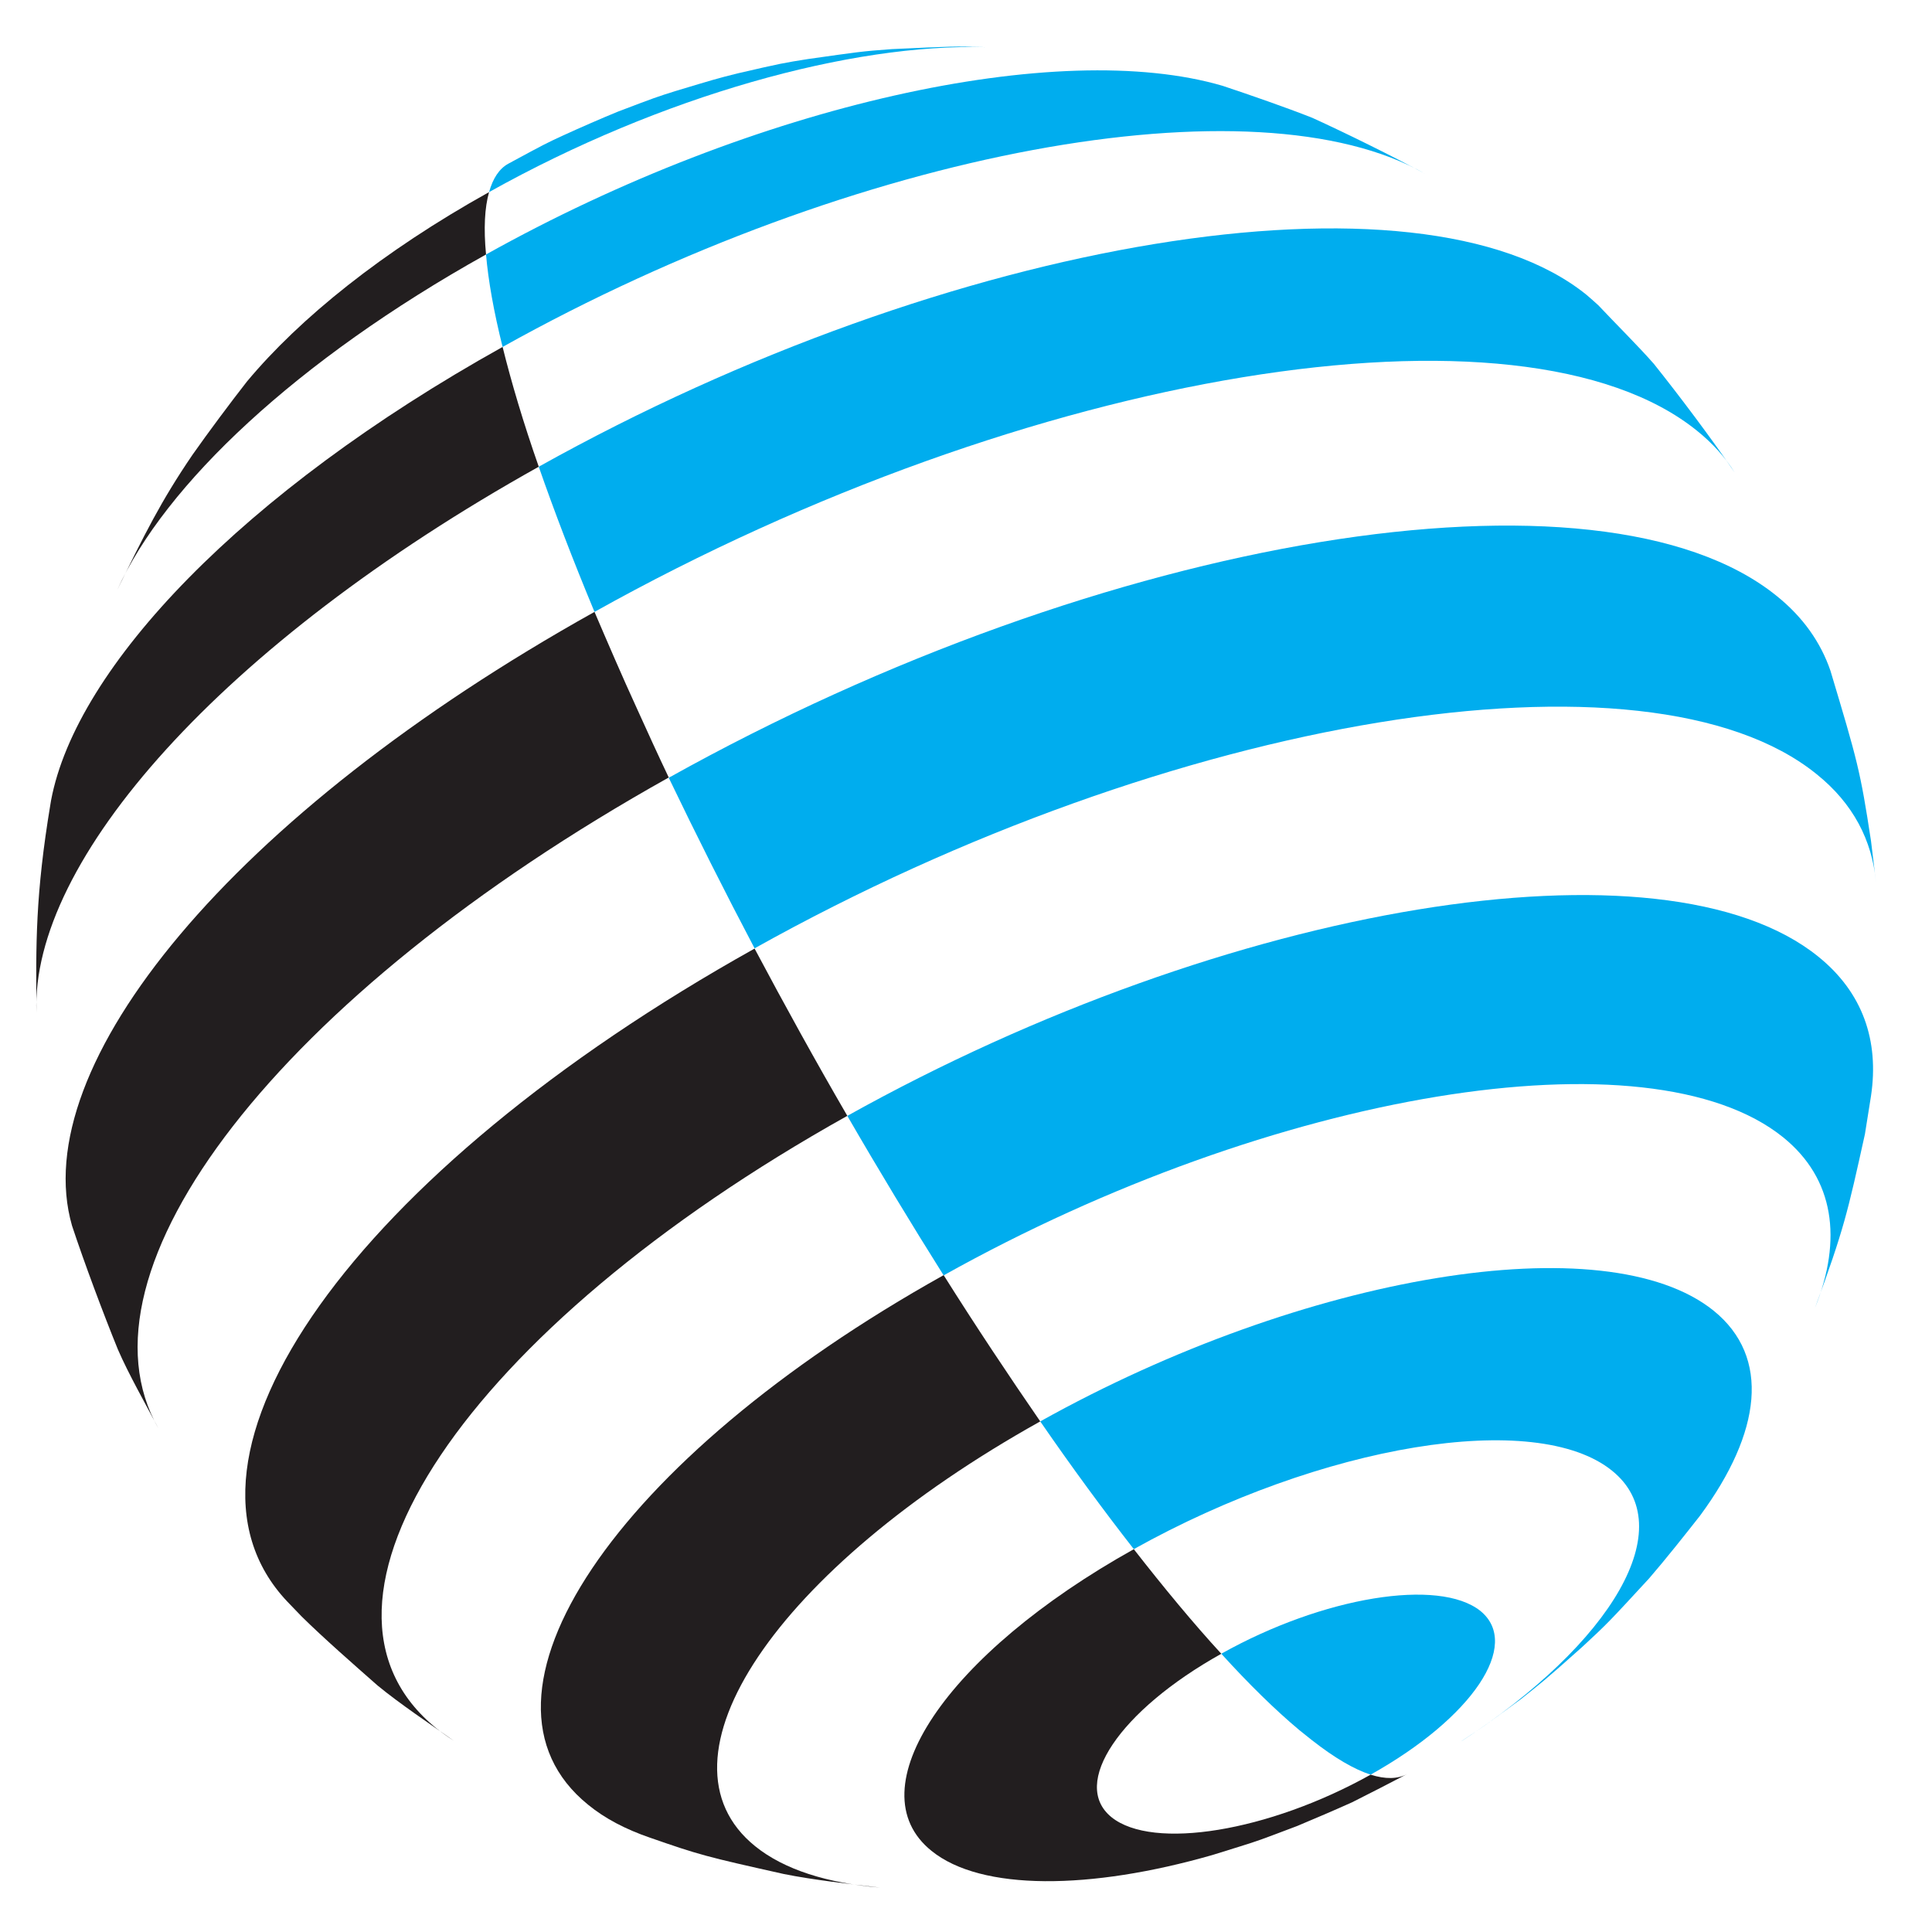
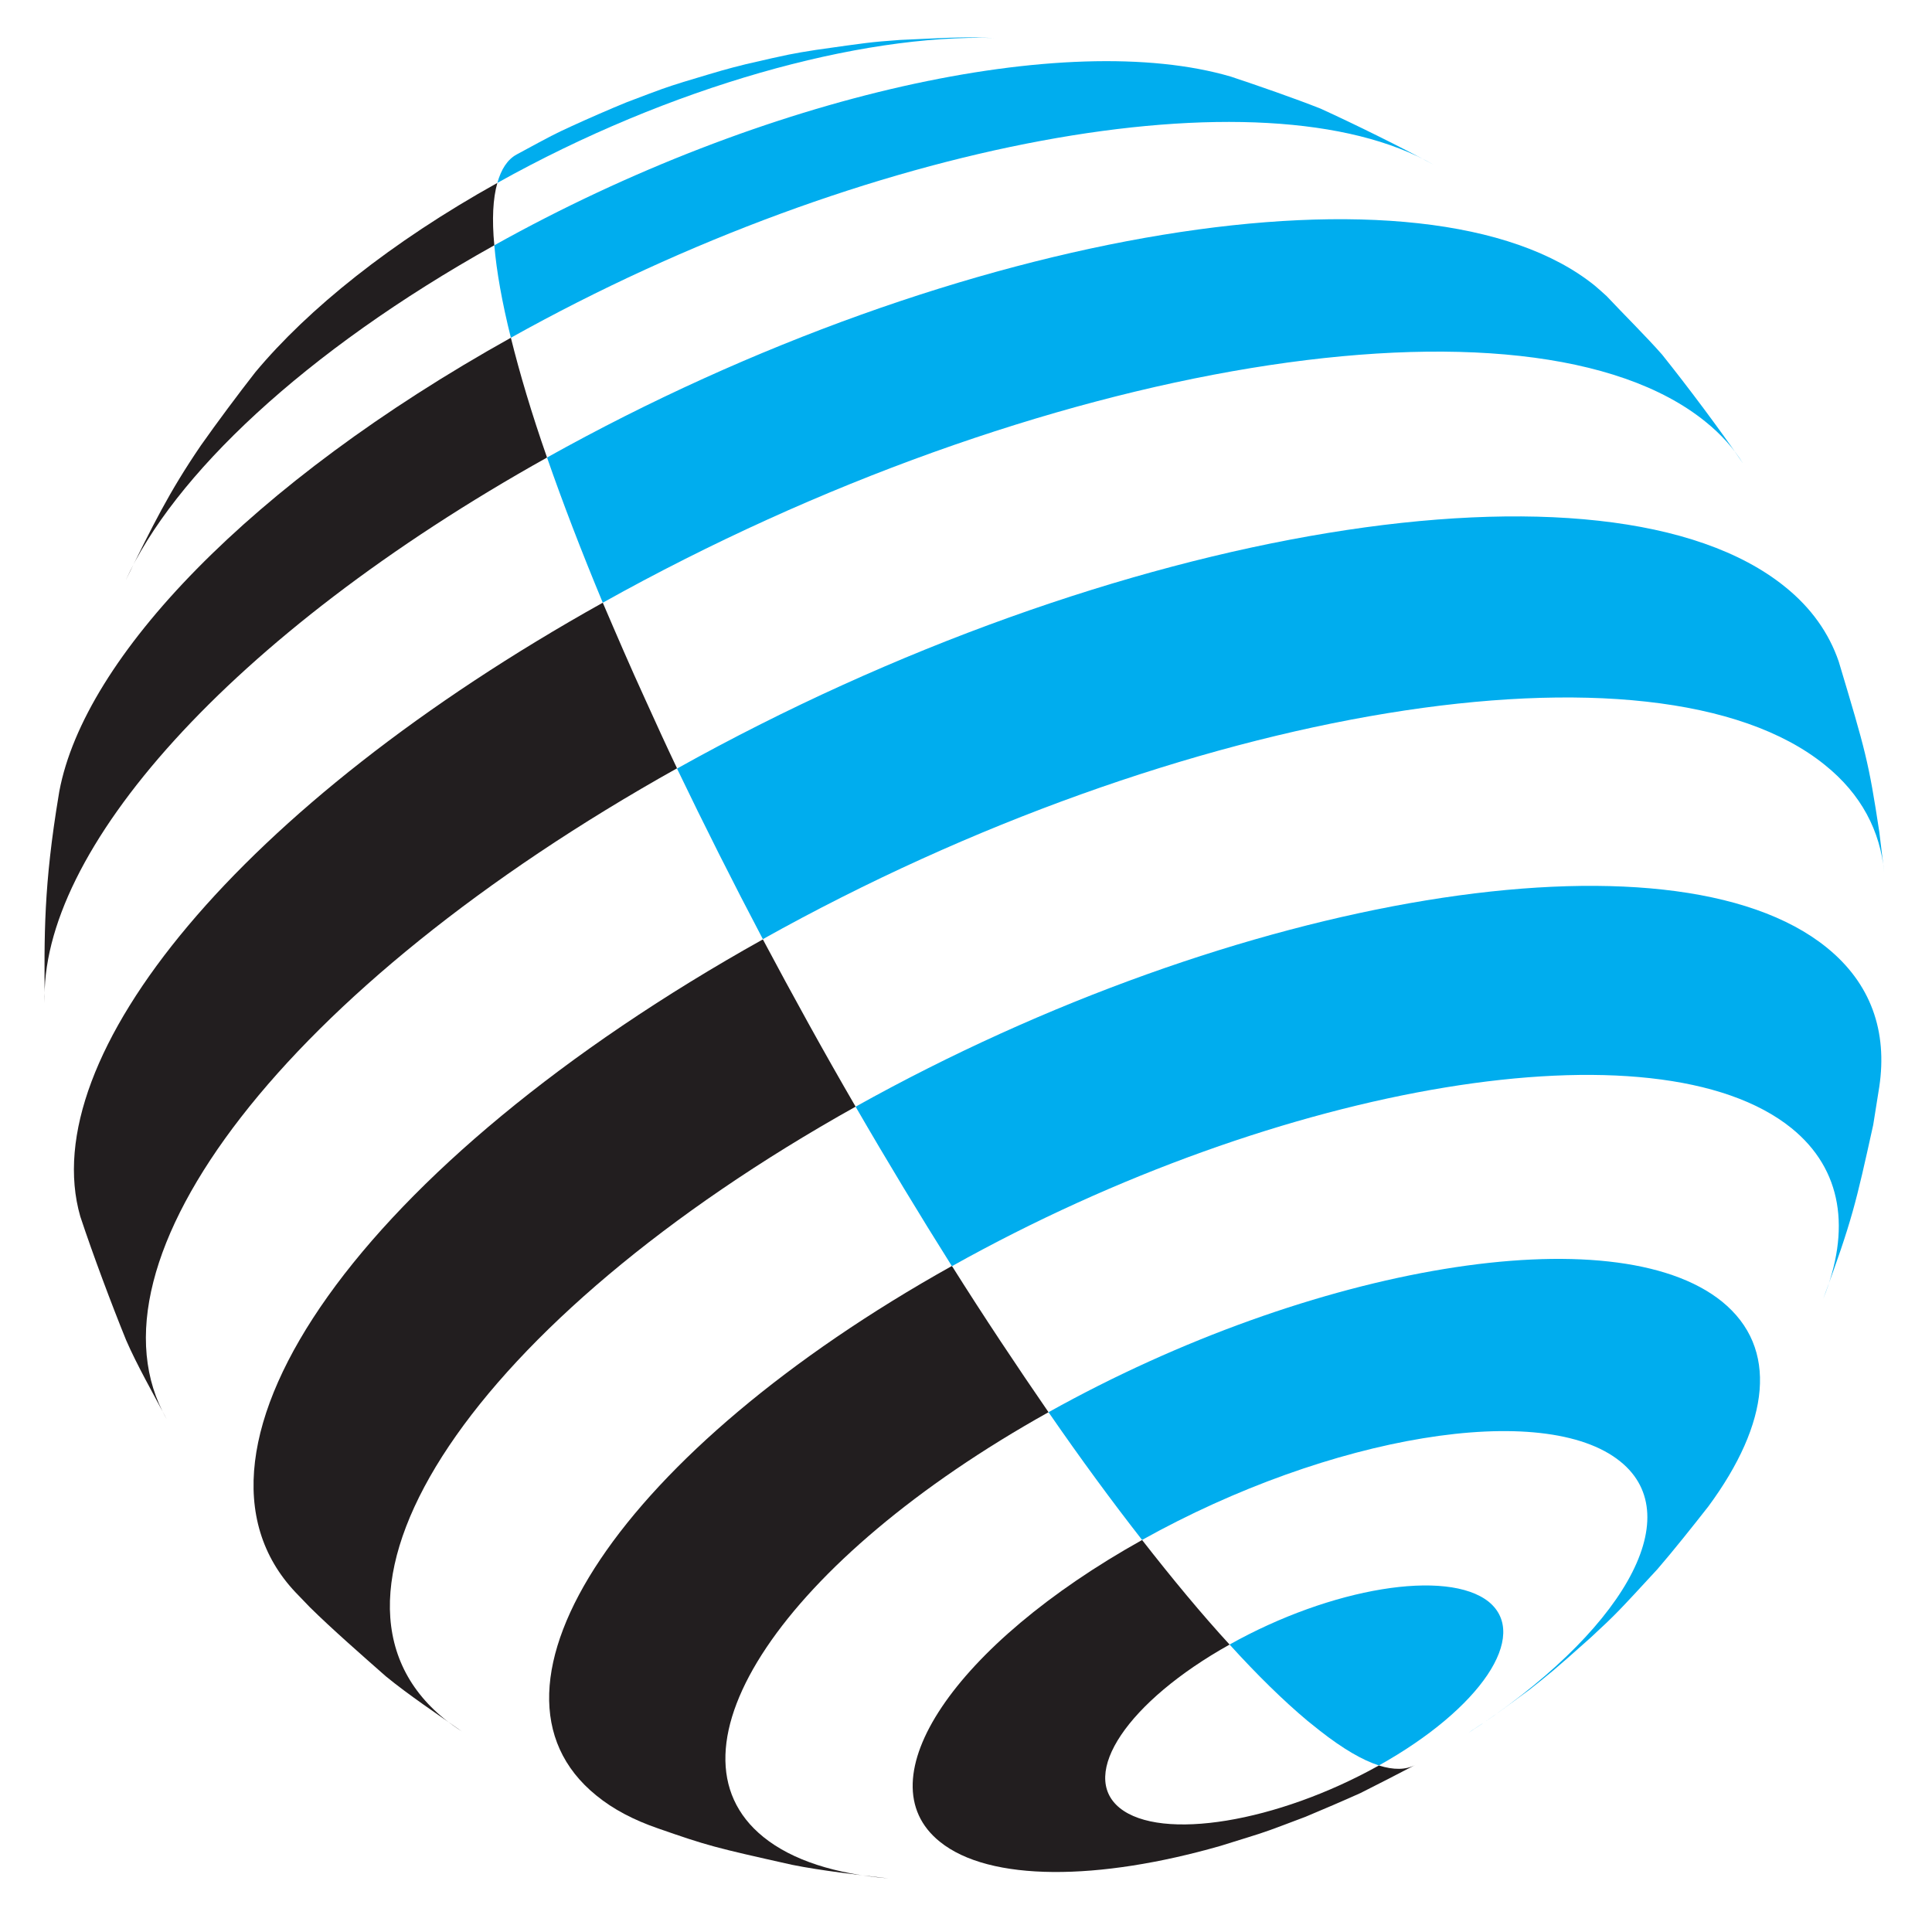
- <svg xmlns="http://www.w3.org/2000/svg" version="1.1" id="Layer_1" x="0px" y="0px" width="70px" height="70px" viewBox="0.3 -0.333 70 70" enable-background="new 0.3 -0.333 70 70" xml:space="preserve">
+ <svg xmlns="http://www.w3.org/2000/svg" version="1.1" id="Layer_1" x="0px" y="0px" width="70px" height="70px" viewBox="0 0 70 70" enable-background="new 0 0 70 70" xml:space="preserve">
  <g>
    <g>
      <path fill="#00ADEE" d="M44.55,59.585c3.69-2.069,7.89-2.75,9.39-1.549c1.49,1.219-0.29,3.869-3.98,5.93l0,0    c-0.59-0.19-1.3-0.6-2.14-1.26l-0.45-0.36C46.5,61.617,45.55,60.687,44.55,59.585z" />
      <path fill="#00ADEE" d="M37.99,51.167c9.59-5.351,20.51-7.15,24.4-4.01c2.07,1.68,1.73,4.409-0.49,7.42    c-0.54,0.689-1.27,1.609-1.85,2.279c-1.44,1.561-1.49,1.62-2.42,2.48c-1.39,1.24-1.43,1.26-2.22,1.89c-1.36,1-1.36,1-2.09,1.479    l-0.13,0.09c5.56-3.609,8.02-7.819,5.52-9.84c-2.76-2.24-10.52-0.959-17.33,2.84C40.28,54.387,39.14,52.835,37.99,51.167z" />
      <path fill="#00ADEE" d="M31,40.097c13.82-7.71,29.58-10.3,35.18-5.77c1.61,1.299,2.21,3.04,1.91,5.049l-0.22,1.381    c-0.63,2.85-0.76,3.449-1.81,6.3c1-2.49,0.7-4.681-1.15-6.181c-4.85-3.92-18.47-1.68-30.42,5C33.32,44.017,32.15,42.085,31,40.097    z" />
      <path fill="#00ADEE" d="M24.53,27.847c15.78-8.81,33.74-11.76,40.14-6.59c0.96,0.77,1.6,1.69,1.95,2.71    c0.98,3.27,1.08,3.61,1.47,6.17l0.18,1.49c-0.14-1.52-0.83-2.85-2.15-3.91c-6.12-4.96-23.36-2.14-38.48,6.31    C26.56,31.977,25.52,29.907,24.53,27.847z" />
      <path fill="#00ADEE" d="M19.82,16.577c14.92-8.33,31.91-11.11,37.96-6.23c0.15,0.13,0.29,0.25,0.43,0.38    c0.6,0.64,1.43,1.46,2.01,2.12c0.92,1.15,2.1,2.72,2.93,3.94c-0.34-0.55-0.8-1.06-1.36-1.51c-6.36-5.15-24.25-2.21-39.95,6.56    C21.05,19.937,20.38,18.187,19.82,16.577z" />
      <path fill="#00ADEE" d="M17.91,8.887c9.8-5.47,20.76-7.85,26.69-6.11c0.99,0.33,2.29,0.78,3.25,1.16    c1.25,0.57,2.89,1.38,4.09,2.03c-6.13-3.52-20.62-0.88-33.43,6.27C18.19,10.957,17.99,9.827,17.91,8.887z" />
      <path fill="#00ADEE" d="M18.72,5.597c1.33-0.72,1.33-0.72,2-1.03c0.59-0.27,1.39-0.62,1.98-0.86c1.37-0.52,1.37-0.52,2.07-0.74    c1.43-0.43,1.49-0.45,2.25-0.64c1.6-0.37,1.67-0.38,2.55-0.52c1.84-0.26,1.94-0.28,3.04-0.36c2.2-0.1,2.25-0.11,3.4-0.07    c-4.86-0.14-11.73,1.75-17.99,5.25C18.16,6.126,18.39,5.776,18.72,5.597z" />
      <path fill="#221E1F" d="M51.28,63.946c-0.59,0.31-1.39,0.72-1.99,1.021c-0.6,0.27-1.39,0.609-1.99,0.859    c-1.35,0.51-1.37,0.521-2.07,0.74l-1,0.311c-4.42,1.27-8.38,1.31-10.18-0.15c-2.77-2.23,0.52-7.13,7.33-10.93    c1.1,1.41,2.16,2.689,3.17,3.789c-3.69,2.061-5.47,4.711-3.98,5.92c1.5,1.211,5.7,0.521,9.39-1.539    C50.5,64.137,50.94,64.126,51.28,63.946z" />
      <path fill="#221E1F" d="M28.7,67.566c-2.82-0.63-3.05-0.689-4.86-1.32c-0.87-0.3-1.62-0.689-2.23-1.189    c-4.84-3.91,0.92-12.51,12.88-19.189c1.17,1.859,2.35,3.629,3.5,5.299c-9.59,5.351-14.22,12.25-10.33,15.391    c1.05,0.85,2.62,1.34,4.53,1.5C31.14,67.937,29.74,67.776,28.7,67.566z" />
      <path fill="#221E1F" d="M13.98,60.736c-0.84-0.74-1.96-1.72-2.75-2.5l-0.52-0.54c-4.91-5.19,2.39-15.54,16.93-23.66    c1.09,2.049,2.21,4.081,3.36,6.06c-13.83,7.729-20.49,17.659-14.89,22.19c0.2,0.159,0.41,0.31,0.63,0.449    C15.9,62.146,14.77,61.387,13.98,60.736z" />
      <path fill="#221E1F" d="M4.57,48.557c-0.54-1.33-1.21-3.12-1.66-4.479c-1.67-5.791,5.78-14.901,18.93-22.241    c0.48,1.12,0.99,2.31,1.55,3.53c0.37,0.82,0.75,1.65,1.14,2.47c-14.18,7.93-21.76,17.89-18.49,23.581    C5.59,50.566,4.95,49.437,4.57,48.557z" />
      <path fill="#221E1F" d="M2.13,28.787l0.02-0.12c0.91-4.84,6.93-11.17,16.36-16.43c0.32,1.29,0.75,2.74,1.31,4.34    c-11.51,6.43-18.42,14.29-18.2,19.78C1.6,33.887,1.58,32.086,2.13,28.787z" />
      <path fill="#221E1F" d="M7.28,16.137c0.57-0.81,1.36-1.87,1.97-2.65c1.91-2.29,4.91-4.71,8.77-6.86c-0.16,0.56-0.2,1.32-0.11,2.26    c-6.88,3.84-11.63,8.34-13.36,12.15C5.53,19.046,6.12,17.836,7.28,16.137z" />
    </g>
  </g>
</svg>
